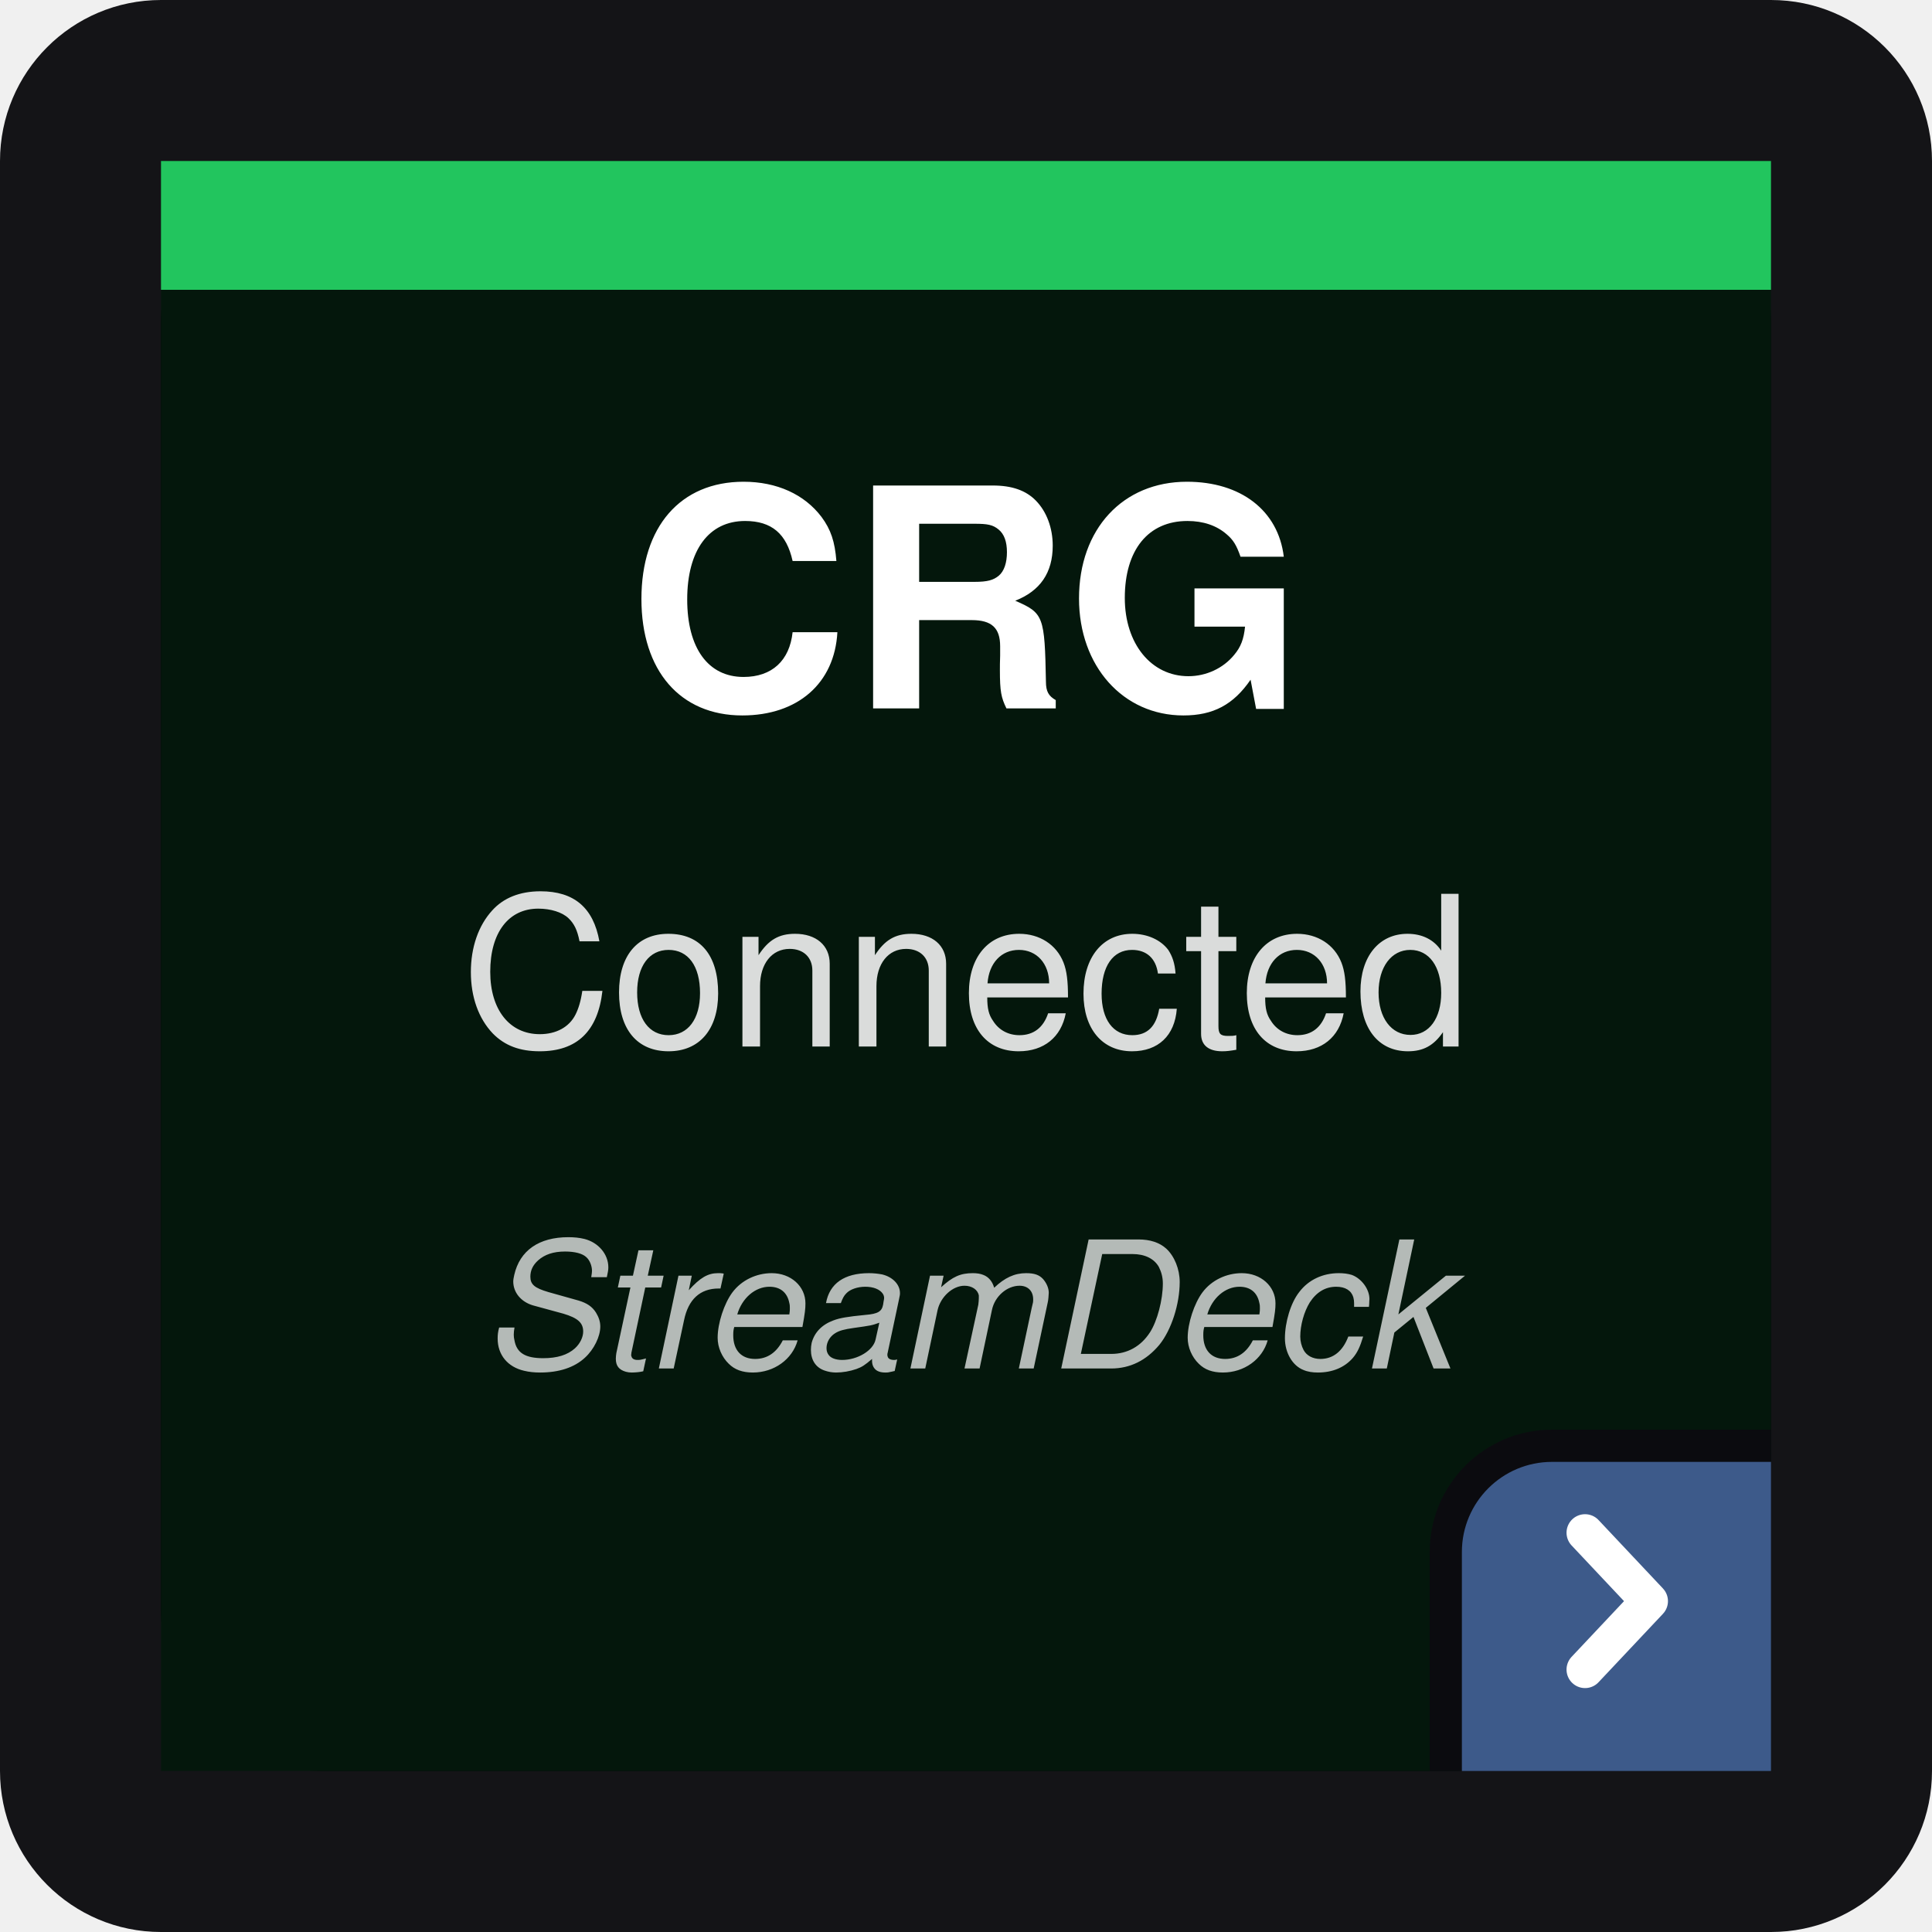
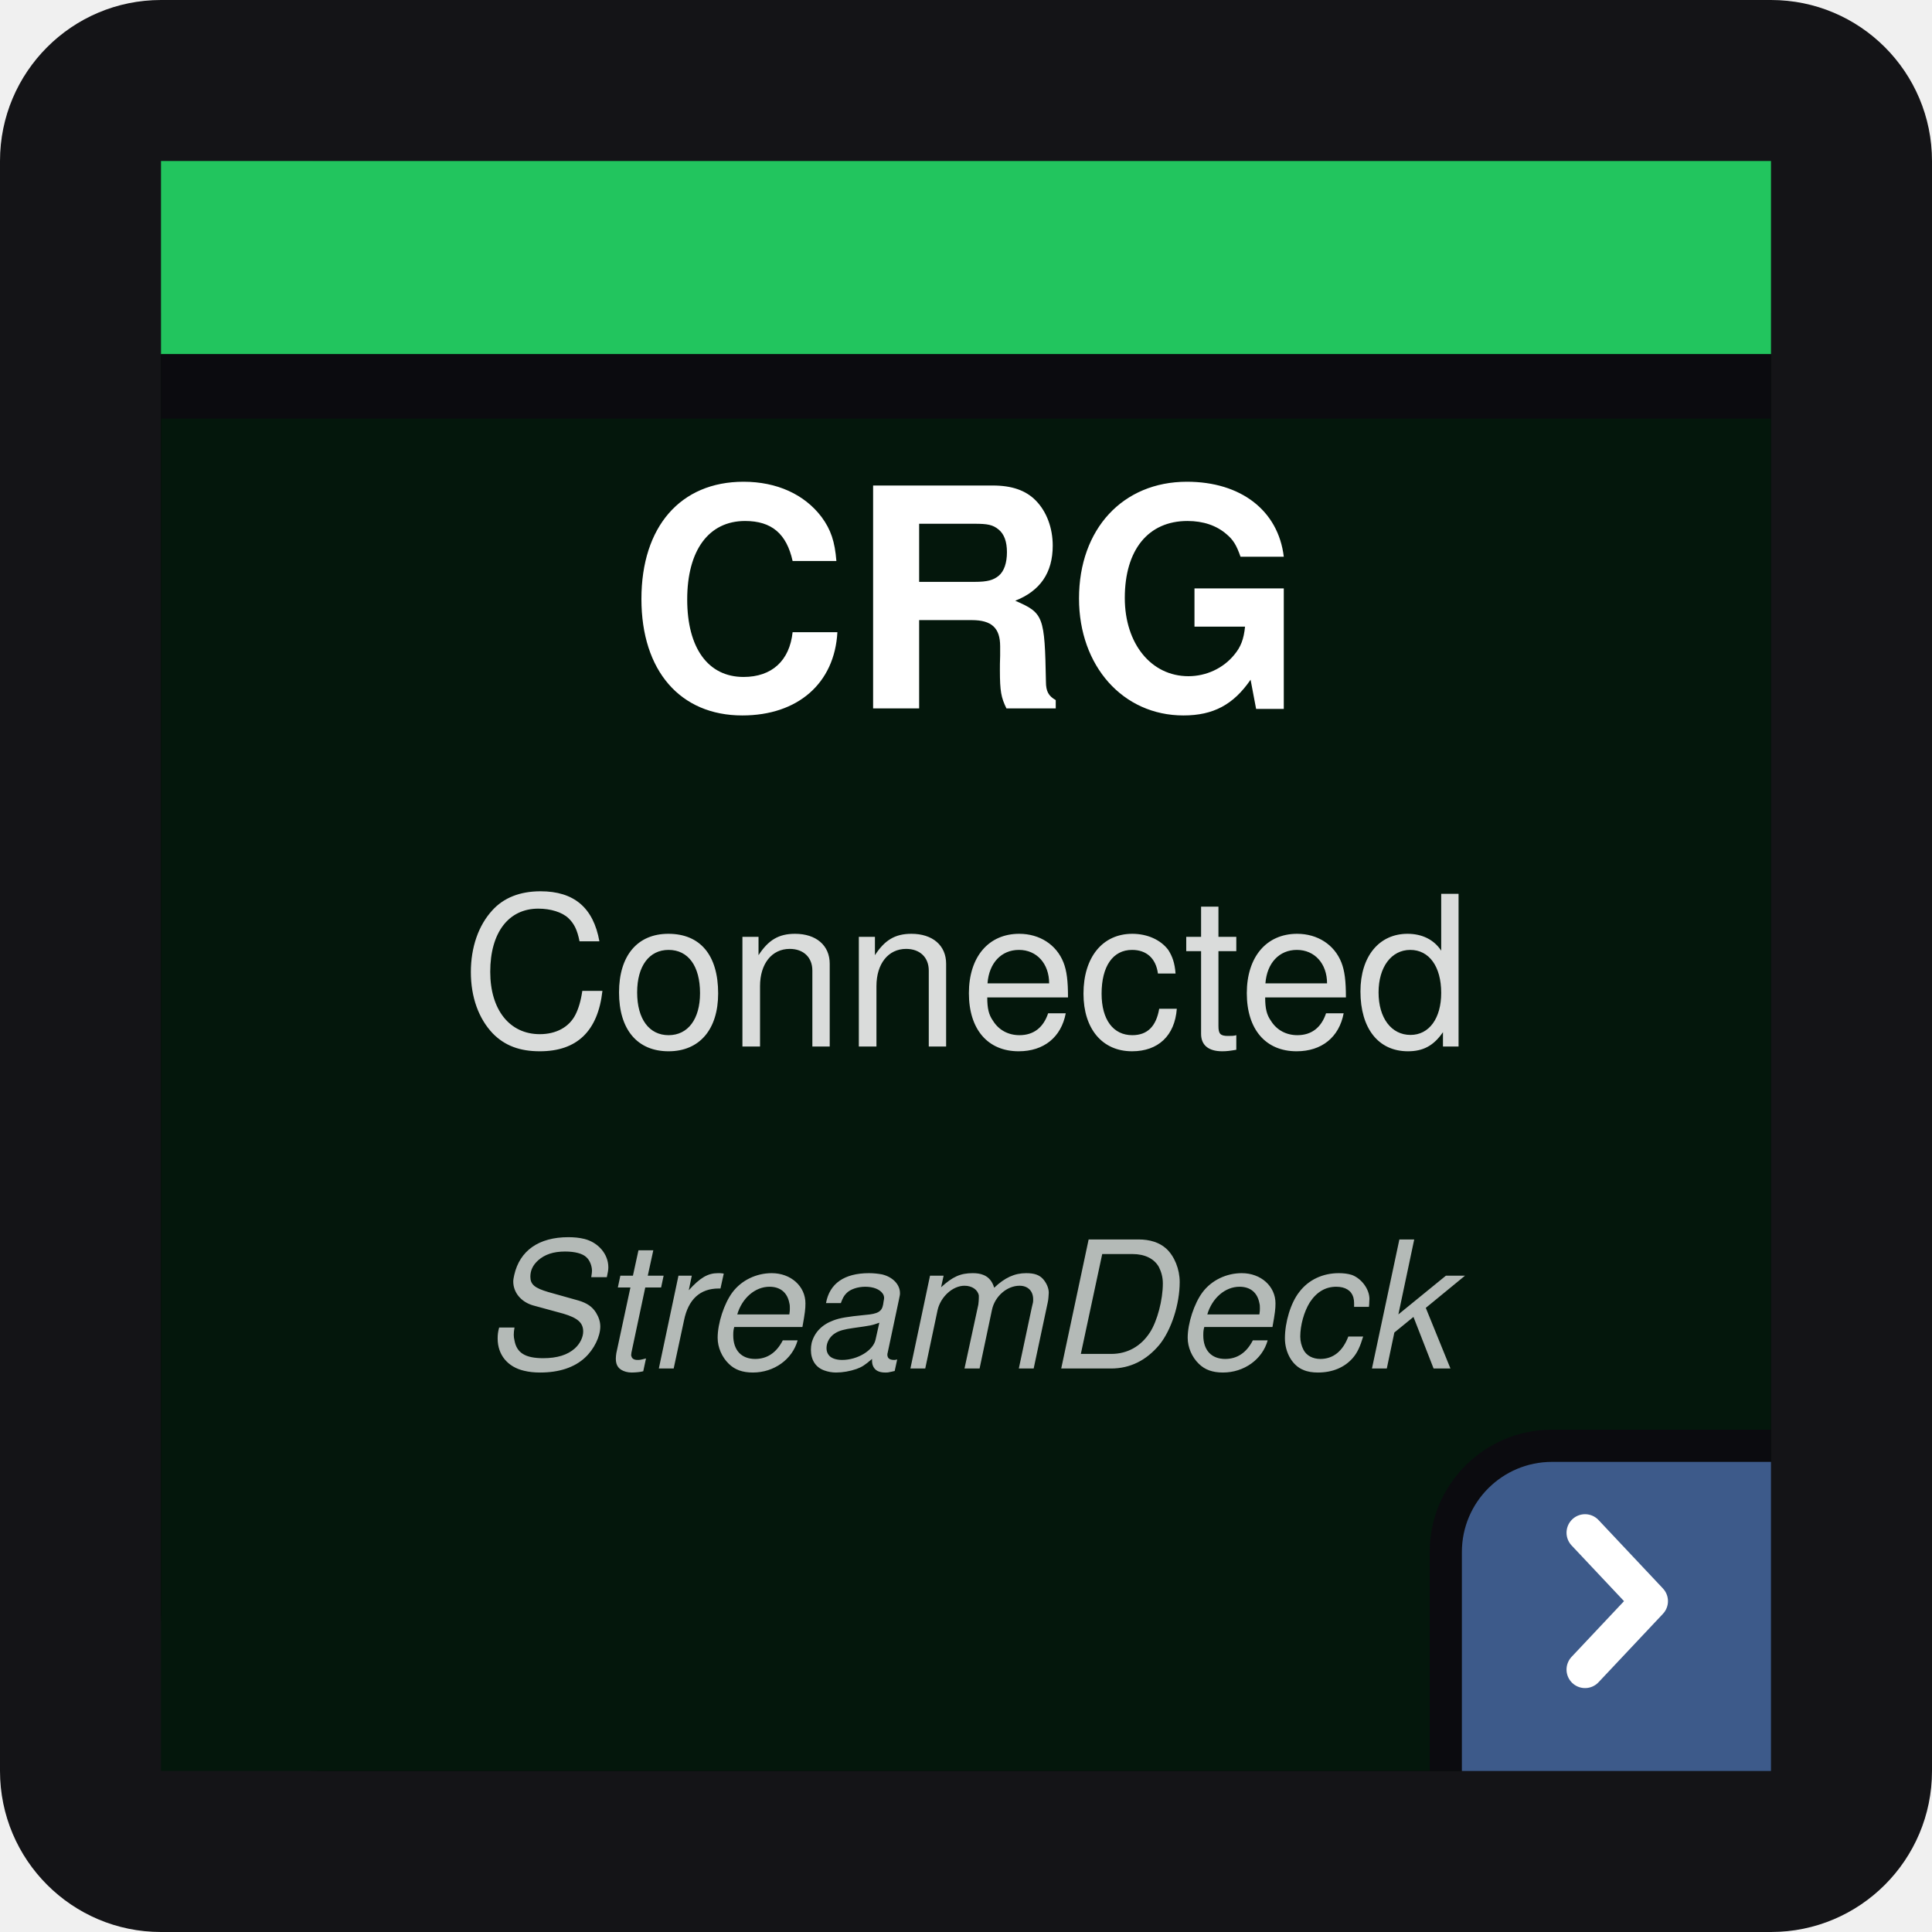
<svg xmlns="http://www.w3.org/2000/svg" viewBox="0 0 120 120" width="120" height="120" role="img" aria-label="Example buttons">
  <rect width="120" height="120" rx="10" fill="#141417" />
  <svg x="10" y="10" width="100" height="100" viewBox="0 0 100 100">
    <rect width="100" height="100" rx="10" fill="#000000" />
    <g clip-path="inset(0 round 10px)">
      <rect width="100" height="100" fill="#04170c" />
-       <rect width="100" height="8" fill="#22c55e" />
+       <rect width="100" height="12" fill="#22c55e" />
+       <rect y="12" width="100" height="4" fill="#0b0b0f" />
      <text x="50" y="34" fill="#ffffff" font-family="'Helvetica Neue', Helvetica, Arial, sans-serif" font-size="19" font-weight="700" text-anchor="middle">CRG</text>
      <text x="50" y="55" fill="#ffffff" font-family="'Helvetica Neue', Helvetica, Arial, sans-serif" font-size="13" font-weight="400" text-anchor="middle" opacity="0.85">Connected</text>
      <text x="50" y="75" fill="#ffffff" font-family="'Helvetica Neue', Helvetica, Arial, sans-serif" font-size="11" font-weight="400" text-anchor="middle" font-style="italic" opacity="0.7">StreamDeck</text>
      <g transform="translate(100 0) scale(-1 1)">
        <path d="M 0 78.8 H 13.6 A 7.6 7.6 0 0 1 21.2 86.4 V 100 H 0 Z" fill="#0b0b0f" />
        <path d="M 0 80.8 H 13.6 A 5.6 5.6 0 0 1 19.2 86.4 V 100 H 0 Z" fill="#3d5a8a" />
      </g>
      <path d="M 88.45 85.2 L 92.45 89.45 L 88.45 93.7" fill="none" stroke="#ffffff" stroke-width="2.3" stroke-linecap="round" stroke-linejoin="round" />
    </g>
  </svg>
</svg>
